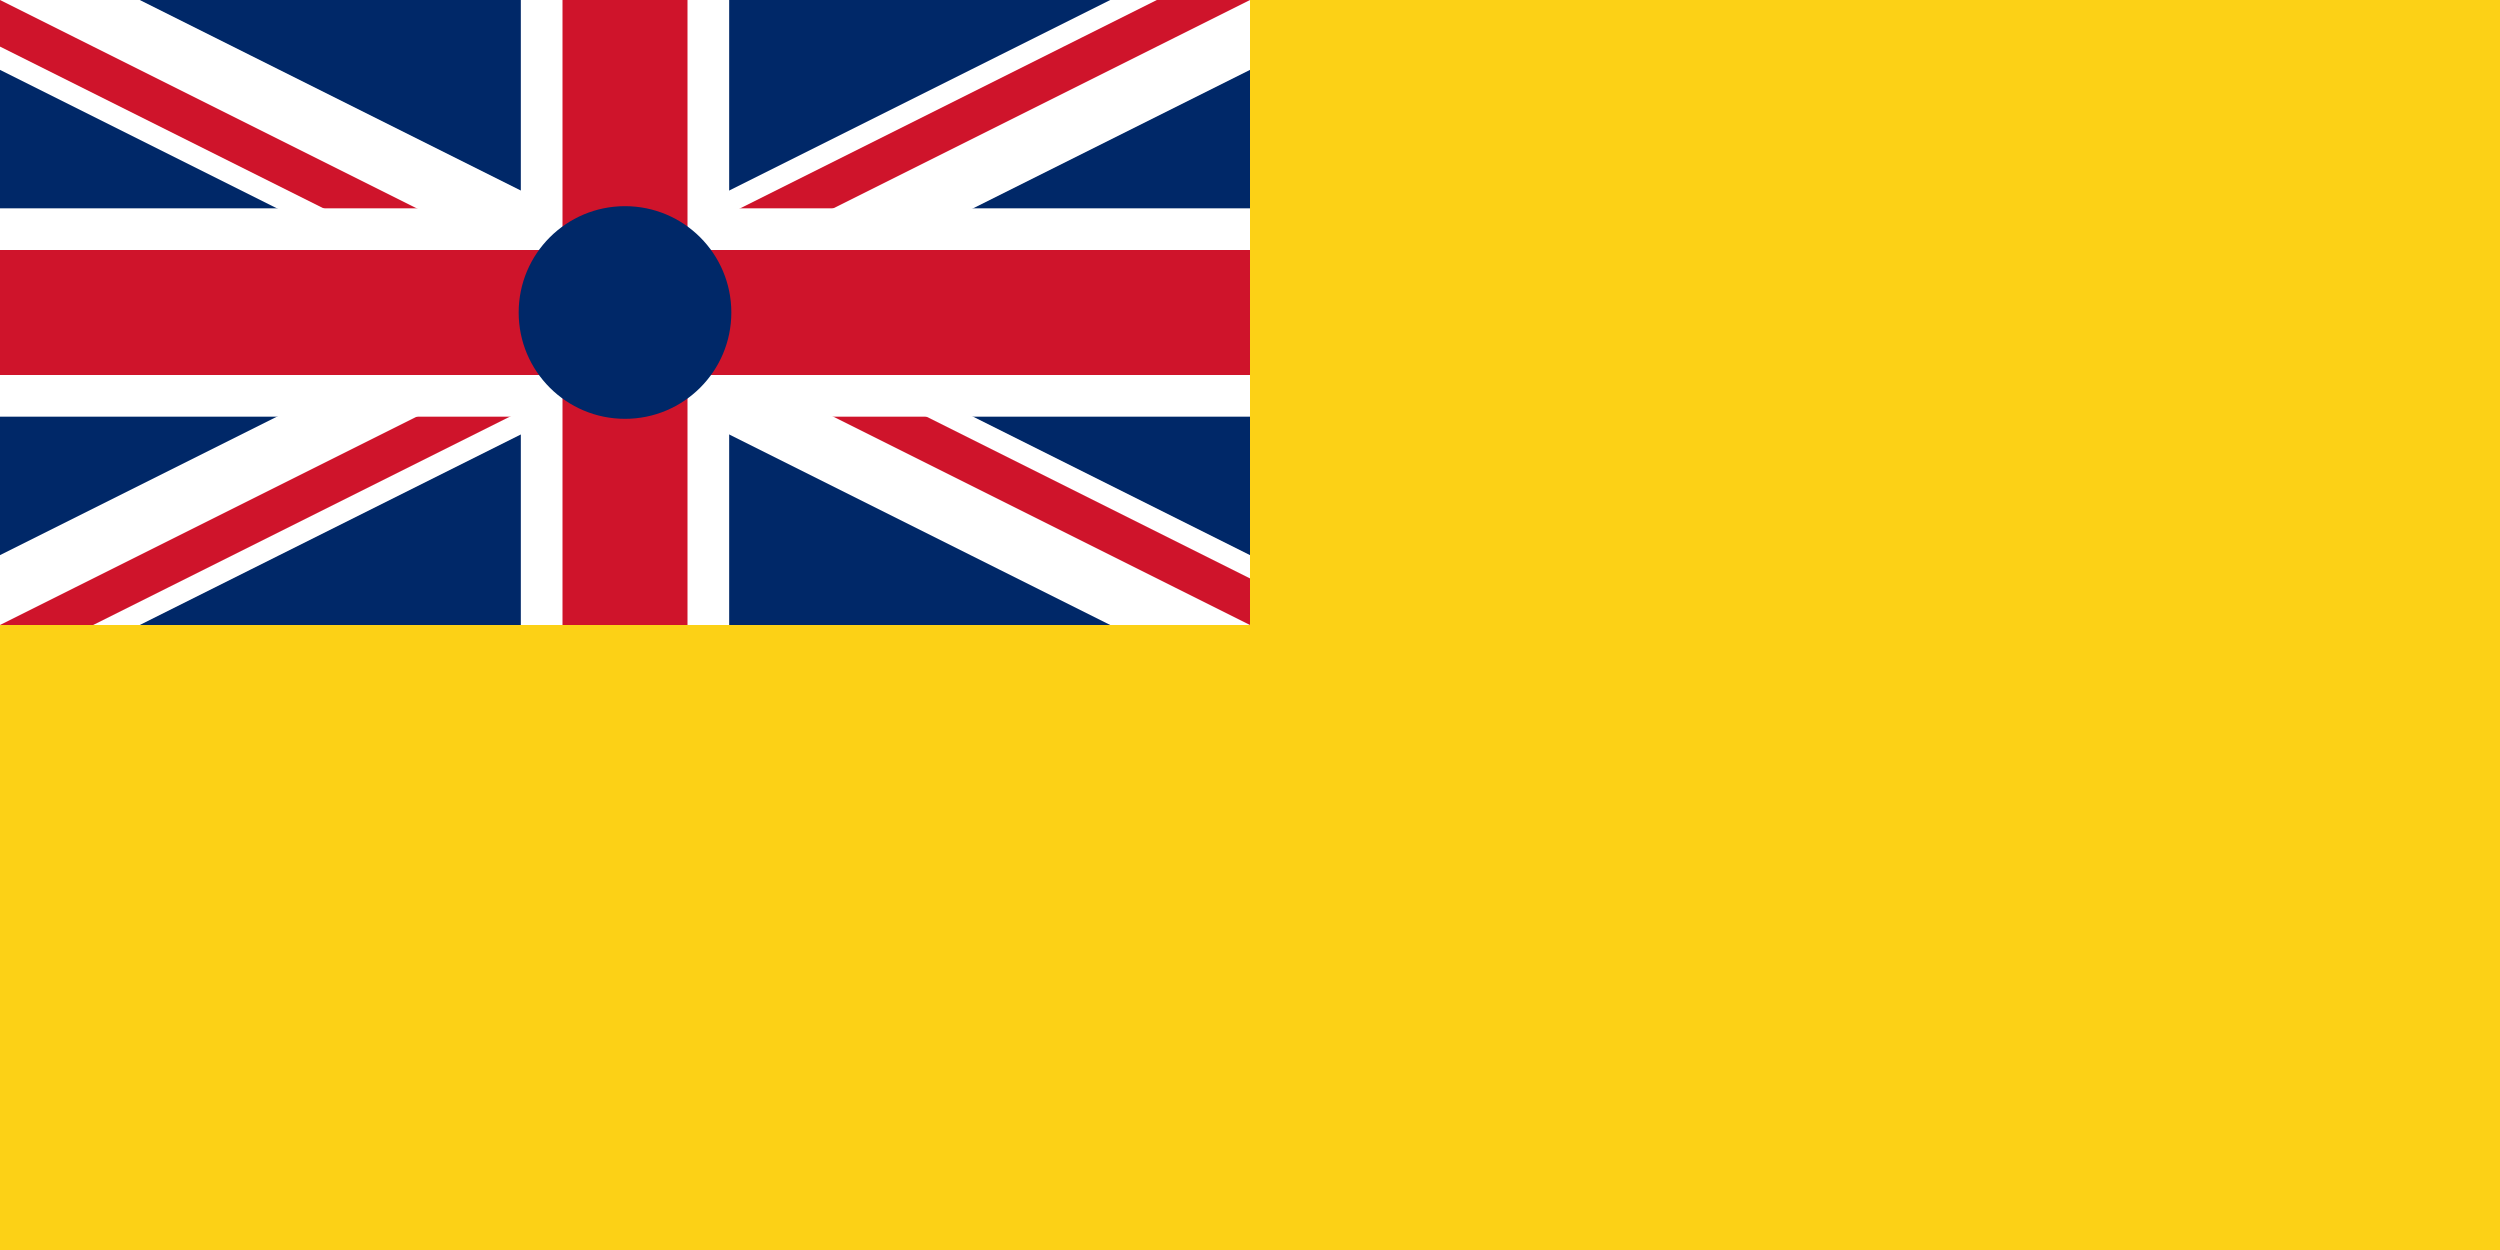
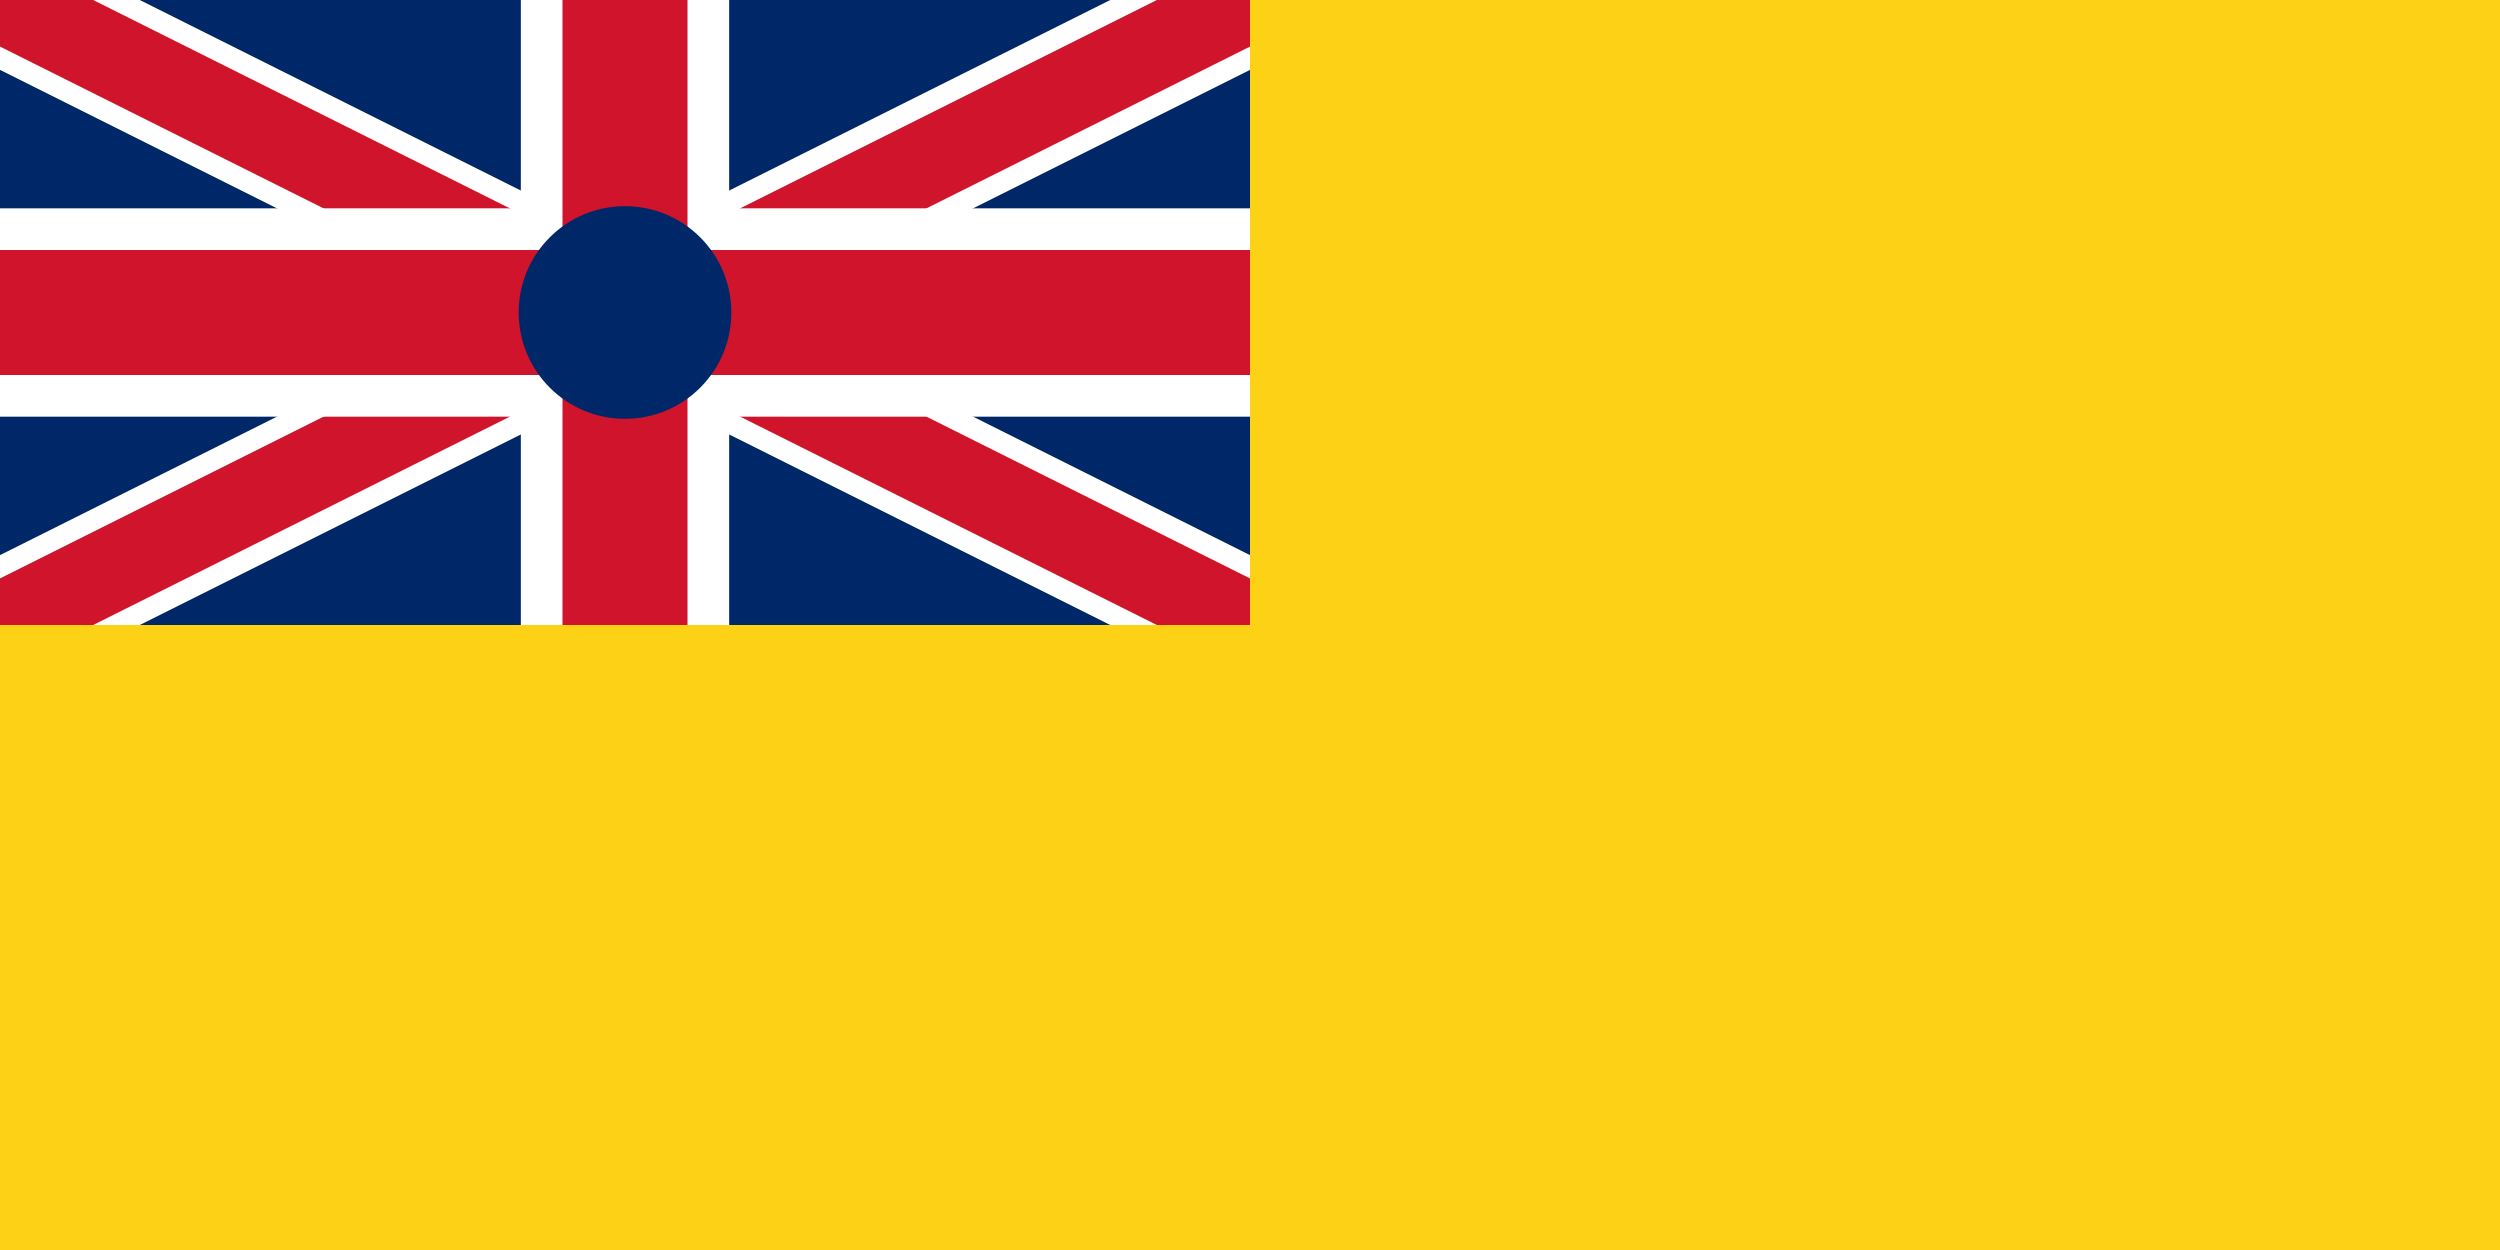
<svg xmlns="http://www.w3.org/2000/svg" xmlns:xlink="http://www.w3.org/1999/xlink" width="600" height="300" viewBox="0 0 120 60">
  <clipPath id="t">
    <path d="M0,0V15H70V30H60zM0,30V40H30V0H60z" />
  </clipPath>
  <rect width="120" height="60" fill="#002868" />
  <g stroke="#cf142b" stroke-width="6">
    <path d="M0,0L60,30M60,0L0,30" stroke="#fff" />
-     <path d="M0,0L60,30M60,0L0,30" clip-path="url(#t)" stroke-width="4" />
+     <path d="M0,0L60,30M60,0L0,30" clip-path="urlES(#t)" stroke-width="4" />
    <path d="M30,0V40M0,15H70" stroke="#fff" stroke-width="10" />
    <path d="M30,0V40M0,15H70" />
  </g>
  <path d="M60,0h60V60H0V30H60z" fill="#fcd116" />
  <g transform="translate(30,15)">
    <g transform="scale(5.103905)">
      <circle r="1" fill="#002868" />
      <path id="s" d="M0,-513674 301930,415571 -488533,-158734H488533L-301930,415571" fill="#fcd116" transform="scale(0.00000194676)" />
    </g>
    <use xlink:href="#s" transform="translate(-17.5,0.29) scale(3)" />
    <use xlink:href="#s" transform="translate(17.5,0.29) scale(3)" />
    <use xlink:href="#s" transform="translate(0,10.29) scale(3)" />
    <use xlink:href="#s" transform="translate(0,-9.71) scale(3)" />
  </g>
</svg>
